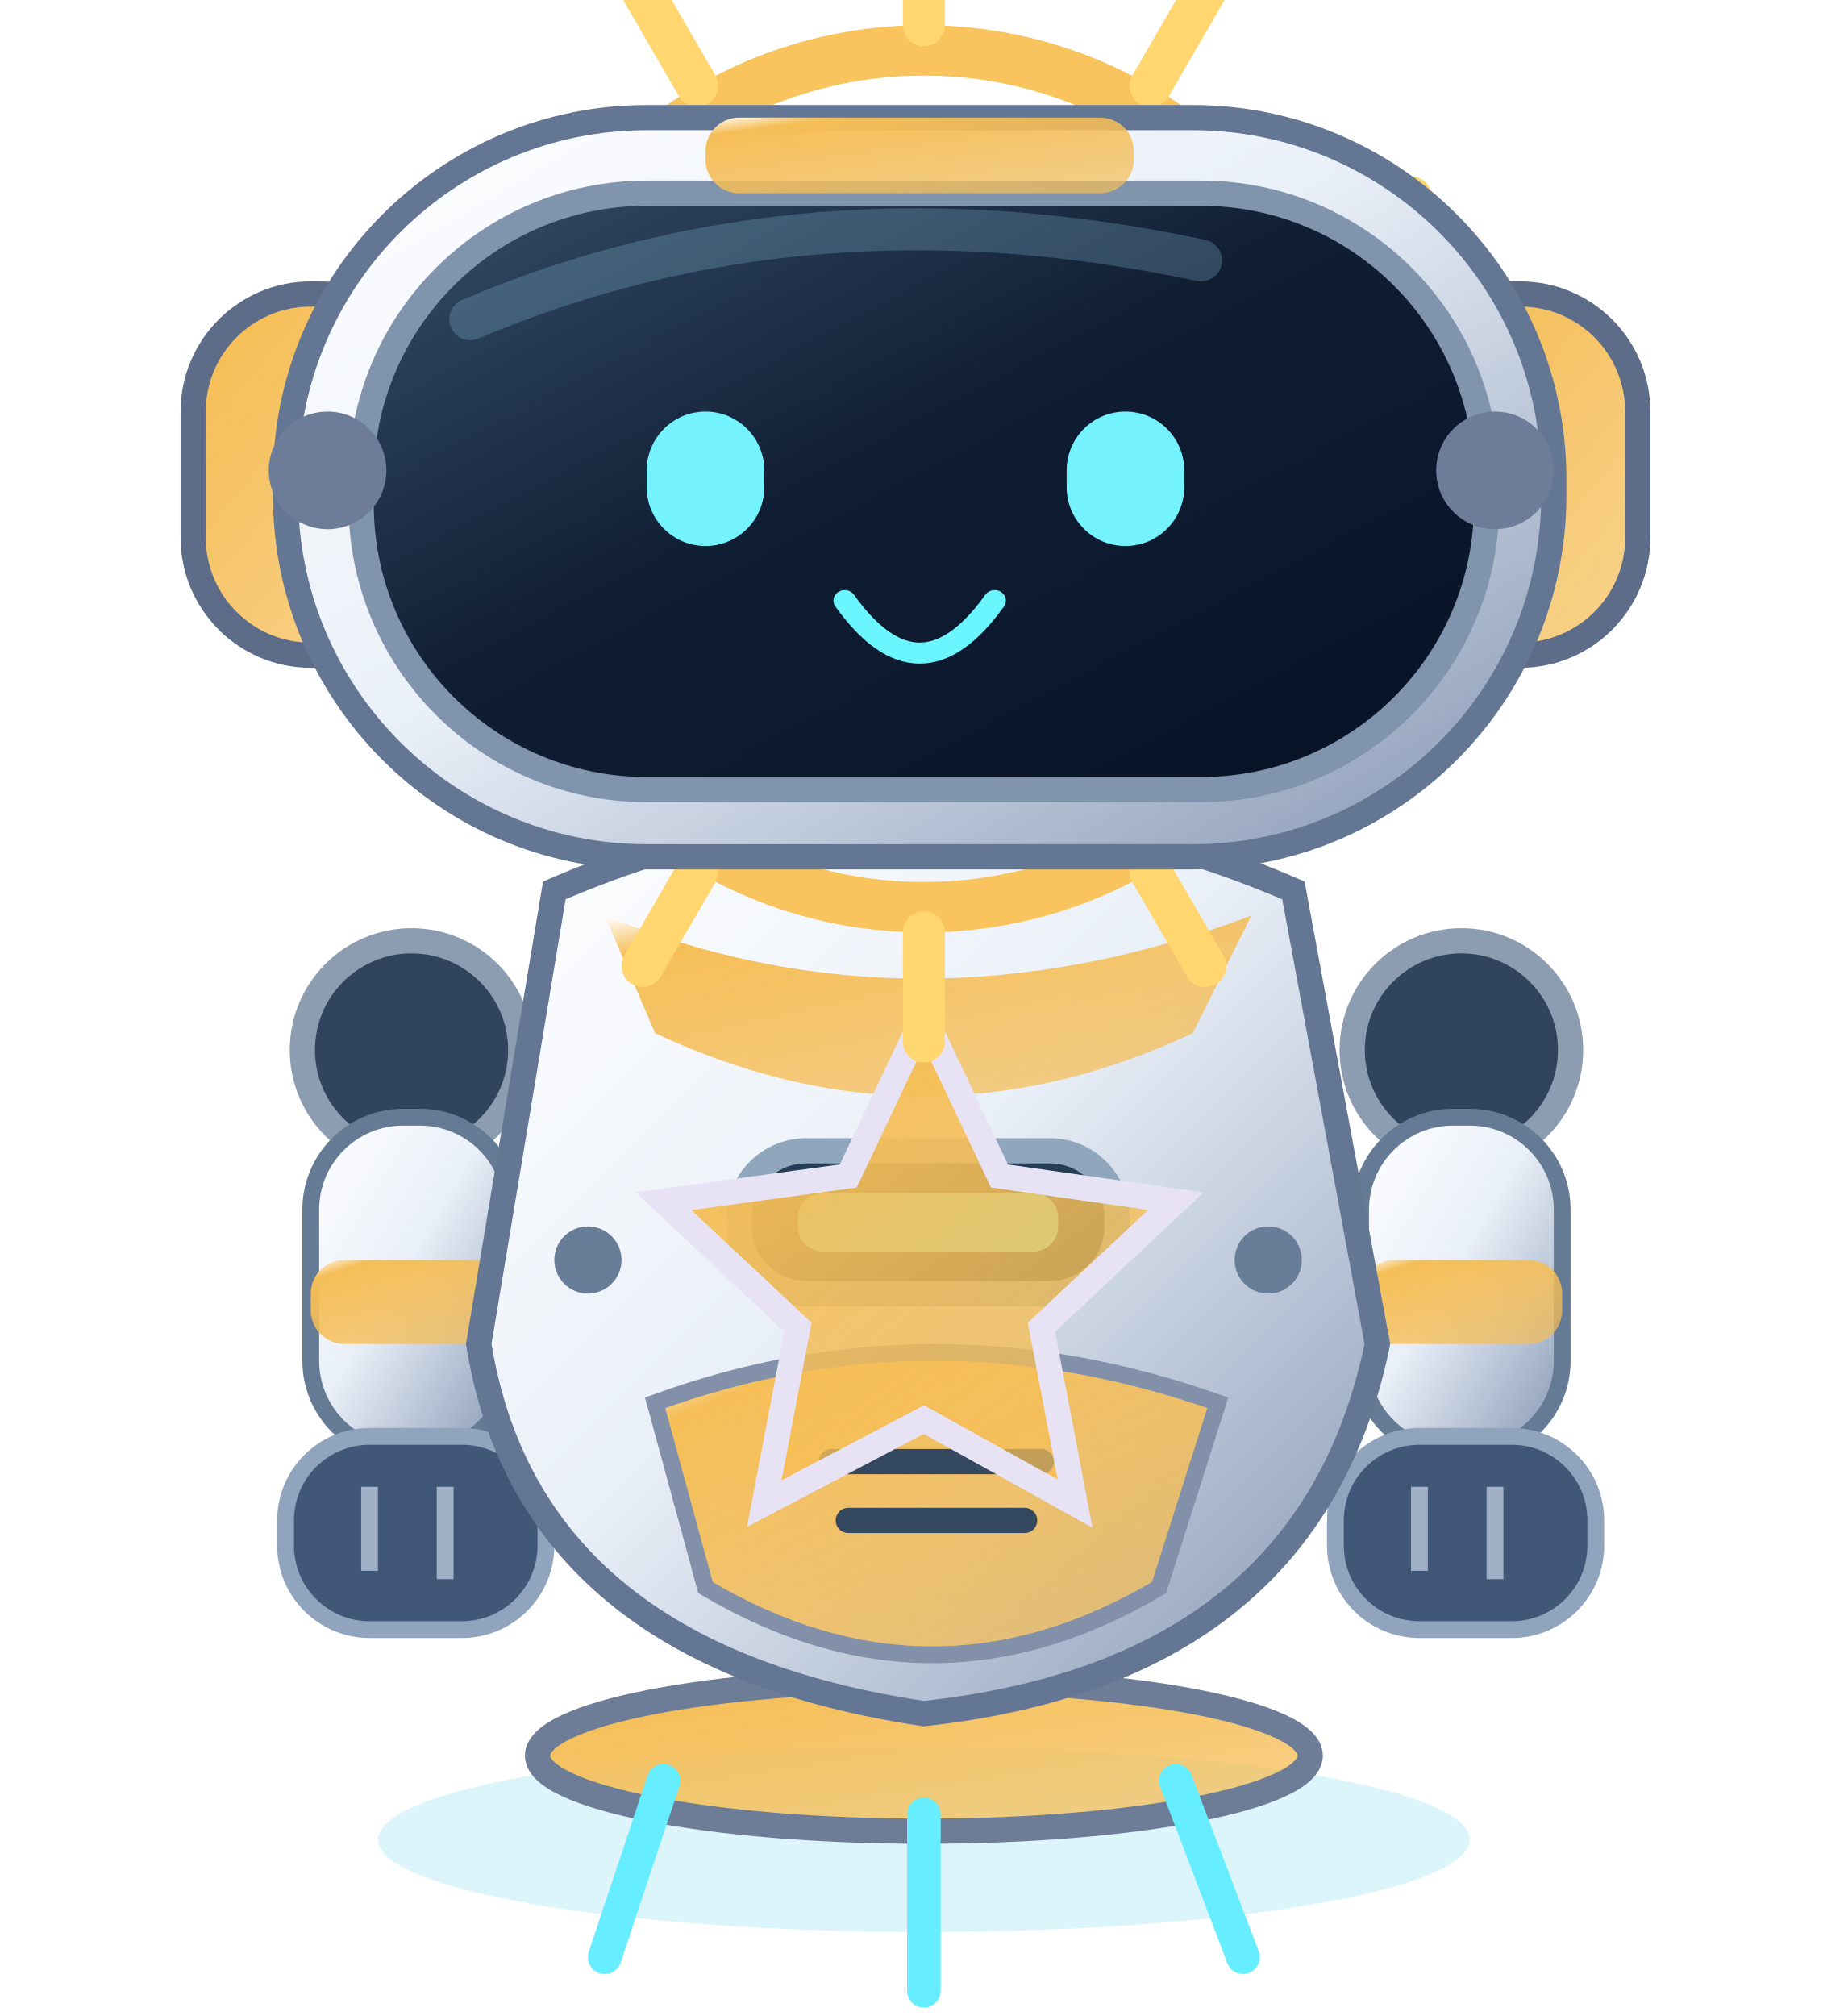
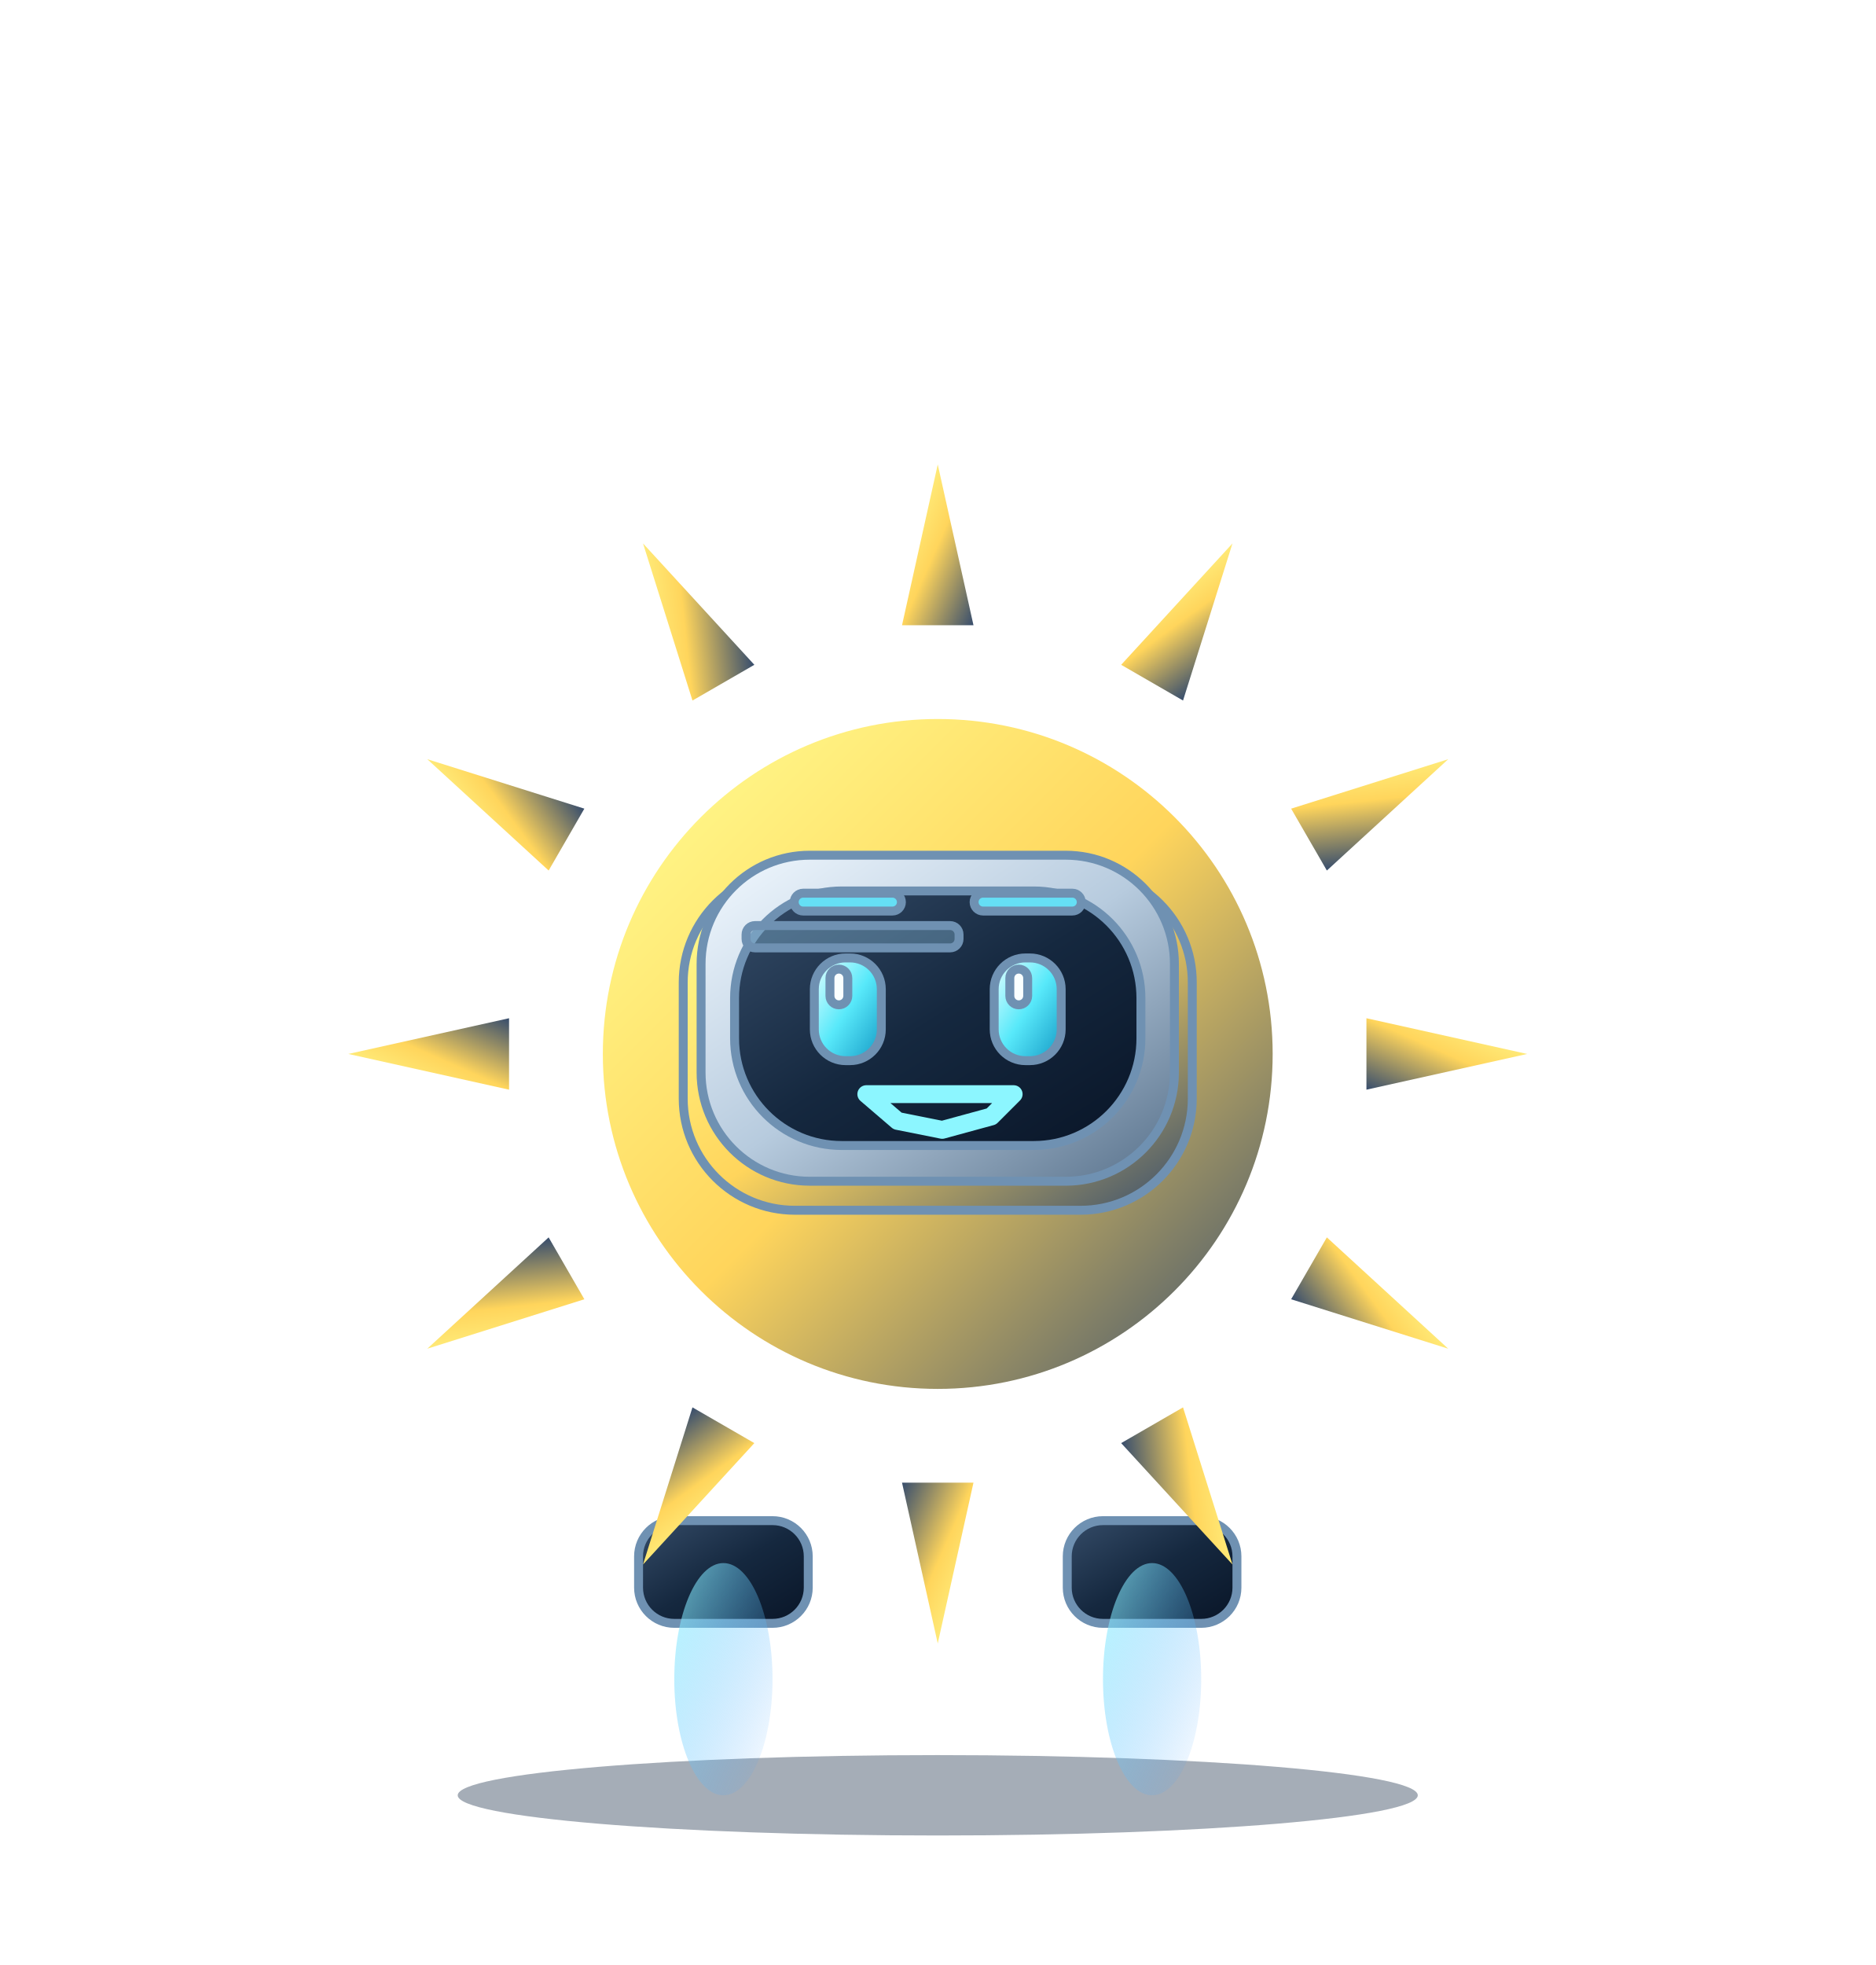
- <svg xmlns="http://www.w3.org/2000/svg" width="220" height="240" viewBox="0 0 220 240">
+ <svg xmlns="http://www.w3.org/2000/svg" width="420" height="440" viewBox="0 0 420 440">
  <defs>
-     <linearGradient id="portraits_solar_svg_metal" x1="0" y1="0" x2="1" y2="1">
-       <stop stop-color="#FFFFFF" />
-       <stop offset=".45" stop-color="#EAF0F8" />
-       <stop offset="1" stop-color="#8496B3" />
-     </linearGradient>
-     <linearGradient id="portraits_solar_svg_paint" x1="0" y1="0" x2=".8" y2="1">
-       <stop stop-color="#FFFFFF" />
-       <stop offset=".15" stop-color="#F3AC49" />
-       <stop offset="1" stop-color="#F3AC49" stop-opacity=".7" />
-     </linearGradient>
-     <linearGradient id="portraits_solar_svg_glass" x1="0" y1="0" x2="1" y2="1">
-       <stop stop-color="#354F6A" />
-       <stop offset=".45" stop-color="#101E34" />
-       <stop offset="1" stop-color="#071125" />
-     </linearGradient>
-     <radialGradient id="portraits_solar_svg_glow">
-       <stop stop-color="#B1F6FF" />
-       <stop offset="1" stop-color="#27B9E0" stop-opacity="0" />
-     </radialGradient>
+     <linearGradient id="g1" x1="0" y1="0" x2="1" y2="1">
+       <stop offset="0.0" stop-color="#354C68" stop-opacity="1.0" />
+       <stop offset="0.5" stop-color="#15283F" stop-opacity="1.0" />
+       <stop offset="1.0" stop-color="#091527" stop-opacity="1.0" />
+     </linearGradient>
+     <linearGradient id="g2" x1="0" y1="0" x2="1" y2="1">
+       <stop offset="0.0" stop-color="#90F7FF" stop-opacity="0.667" />
+       <stop offset="1.0" stop-color="#3694FD" stop-opacity="0.0" />
+     </linearGradient>
+     <linearGradient id="g3" x1="0" y1="0" x2="1" y2="1">
+       <stop offset="0.0" stop-color="#354C68" stop-opacity="1.0" />
+       <stop offset="0.5" stop-color="#15283F" stop-opacity="1.0" />
+       <stop offset="1.0" stop-color="#091527" stop-opacity="1.0" />
+     </linearGradient>
+     <linearGradient id="g4" x1="0" y1="0" x2="1" y2="1">
+       <stop offset="0.0" stop-color="#90F7FF" stop-opacity="0.667" />
+       <stop offset="1.0" stop-color="#3694FD" stop-opacity="0.0" />
+     </linearGradient>
+     <linearGradient id="g5" x1="0" y1="0" x2="1" y2="1">
+       <stop offset="0.0" stop-color="#FFFF93" stop-opacity="1.0" />
+       <stop offset="0.5" stop-color="#FFD55C" stop-opacity="1.0" />
+       <stop offset="1.0" stop-color="#374D6D" stop-opacity="1.0" />
+     </linearGradient>
+     <linearGradient id="g6" x1="0" y1="0" x2="1" y2="1">
+       <stop offset="0.0" stop-color="#FFFF93" stop-opacity="1.0" />
+       <stop offset="0.5" stop-color="#FFD55C" stop-opacity="1.0" />
+       <stop offset="1.0" stop-color="#374D6D" stop-opacity="1.0" />
+     </linearGradient>
+     <linearGradient id="g7" x1="0" y1="0" x2="1" y2="1">
+       <stop offset="0.0" stop-color="#FFFF93" stop-opacity="1.0" />
+       <stop offset="0.5" stop-color="#FFD55C" stop-opacity="1.0" />
+       <stop offset="1.0" stop-color="#374D6D" stop-opacity="1.0" />
+     </linearGradient>
+     <linearGradient id="g8" x1="0" y1="0" x2="1" y2="1">
+       <stop offset="0.0" stop-color="#FFFF93" stop-opacity="1.0" />
+       <stop offset="0.5" stop-color="#FFD55C" stop-opacity="1.0" />
+       <stop offset="1.0" stop-color="#374D6D" stop-opacity="1.0" />
+     </linearGradient>
+     <linearGradient id="g9" x1="0" y1="0" x2="1" y2="1">
+       <stop offset="0.0" stop-color="#FFFF93" stop-opacity="1.0" />
+       <stop offset="0.5" stop-color="#FFD55C" stop-opacity="1.0" />
+       <stop offset="1.0" stop-color="#374D6D" stop-opacity="1.0" />
+     </linearGradient>
+     <linearGradient id="g10" x1="0" y1="0" x2="1" y2="1">
+       <stop offset="0.0" stop-color="#FFFF93" stop-opacity="1.0" />
+       <stop offset="0.5" stop-color="#FFD55C" stop-opacity="1.0" />
+       <stop offset="1.0" stop-color="#374D6D" stop-opacity="1.0" />
+     </linearGradient>
+     <linearGradient id="g11" x1="0" y1="0" x2="1" y2="1">
+       <stop offset="0.0" stop-color="#FFFF93" stop-opacity="1.0" />
+       <stop offset="0.5" stop-color="#FFD55C" stop-opacity="1.0" />
+       <stop offset="1.0" stop-color="#374D6D" stop-opacity="1.0" />
+     </linearGradient>
+     <linearGradient id="g12" x1="0" y1="0" x2="1" y2="1">
+       <stop offset="0.0" stop-color="#FFFF93" stop-opacity="1.0" />
+       <stop offset="0.5" stop-color="#FFD55C" stop-opacity="1.0" />
+       <stop offset="1.0" stop-color="#374D6D" stop-opacity="1.0" />
+     </linearGradient>
+     <linearGradient id="g13" x1="0" y1="0" x2="1" y2="1">
+       <stop offset="0.0" stop-color="#FFFF93" stop-opacity="1.0" />
+       <stop offset="0.5" stop-color="#FFD55C" stop-opacity="1.0" />
+       <stop offset="1.0" stop-color="#374D6D" stop-opacity="1.0" />
+     </linearGradient>
+     <linearGradient id="g14" x1="0" y1="0" x2="1" y2="1">
+       <stop offset="0.0" stop-color="#FFFF93" stop-opacity="1.0" />
+       <stop offset="0.5" stop-color="#FFD55C" stop-opacity="1.0" />
+       <stop offset="1.0" stop-color="#374D6D" stop-opacity="1.0" />
+     </linearGradient>
+     <linearGradient id="g15" x1="0" y1="0" x2="1" y2="1">
+       <stop offset="0.0" stop-color="#FFFF93" stop-opacity="1.0" />
+       <stop offset="0.5" stop-color="#FFD55C" stop-opacity="1.0" />
+       <stop offset="1.0" stop-color="#374D6D" stop-opacity="1.0" />
+     </linearGradient>
+     <linearGradient id="g16" x1="0" y1="0" x2="1" y2="1">
+       <stop offset="0.0" stop-color="#FFFF93" stop-opacity="1.0" />
+       <stop offset="0.5" stop-color="#FFD55C" stop-opacity="1.0" />
+       <stop offset="1.0" stop-color="#374D6D" stop-opacity="1.0" />
+     </linearGradient>
+     <linearGradient id="g17" x1="0" y1="0" x2="1" y2="1">
+       <stop offset="0.0" stop-color="#FFFF93" stop-opacity="1.0" />
+       <stop offset="0.5" stop-color="#FFD55C" stop-opacity="1.0" />
+       <stop offset="1.0" stop-color="#374D6D" stop-opacity="1.0" />
+     </linearGradient>
+     <linearGradient id="g18" x1="0" y1="0" x2="1" y2="1">
+       <stop offset="0.0" stop-color="#FFFF93" stop-opacity="1.0" />
+       <stop offset="0.5" stop-color="#FFD55C" stop-opacity="1.0" />
+       <stop offset="1.0" stop-color="#374D6D" stop-opacity="1.0" />
+     </linearGradient>
+     <linearGradient id="g19" x1="0" y1="0" x2="1" y2="1">
+       <stop offset="0.0" stop-color="#F2F9FF" stop-opacity="1.0" />
+       <stop offset="0.5" stop-color="#B7CBDE" stop-opacity="1.0" />
+       <stop offset="1.0" stop-color="#58718B" stop-opacity="1.0" />
+     </linearGradient>
+     <linearGradient id="g20" x1="0" y1="0" x2="1" y2="1">
+       <stop offset="0.0" stop-color="#354C68" stop-opacity="1.0" />
+       <stop offset="0.5" stop-color="#15283F" stop-opacity="1.0" />
+       <stop offset="1.0" stop-color="#091527" stop-opacity="1.0" />
+     </linearGradient>
+     <linearGradient id="g21" x1="0" y1="0" x2="1" y2="1">
+       <stop offset="0.0" stop-color="#E8FFFF" stop-opacity="1.0" />
+       <stop offset="0.5" stop-color="#58E9FA" stop-opacity="1.0" />
+       <stop offset="1.0" stop-color="#1499C5" stop-opacity="1.0" />
+     </linearGradient>
+     <linearGradient id="g22" x1="0" y1="0" x2="1" y2="1">
+       <stop offset="0.0" stop-color="#E8FFFF" stop-opacity="1.0" />
+       <stop offset="0.5" stop-color="#58E9FA" stop-opacity="1.0" />
+       <stop offset="1.0" stop-color="#1499C5" stop-opacity="1.0" />
+     </linearGradient>
  </defs>
-   <g transform="translate(24 110) scale(1 1)">
-     <defs>
-       <linearGradient id="a_rig_solar_arm_svg_metal" x1="0" y1="0" x2="1" y2="1">
-         <stop stop-color="#FFFFFF" />
-         <stop offset=".45" stop-color="#EAF0F8" />
-         <stop offset="1" stop-color="#8496B3" />
-       </linearGradient>
-       <linearGradient id="a_rig_solar_arm_svg_paint" x1="0" y1="0" x2=".8" y2="1">
-         <stop stop-color="#FFFFFF" />
-         <stop offset=".15" stop-color="#F5BE57" />
-         <stop offset="1" stop-color="#F5BE57" stop-opacity=".7" />
-       </linearGradient>
-       <linearGradient id="a_rig_solar_arm_svg_glass" x1="0" y1="0" x2="1" y2="1">
-         <stop stop-color="#354F6A" />
-         <stop offset=".45" stop-color="#101E34" />
-         <stop offset="1" stop-color="#071125" />
-       </linearGradient>
-       <radialGradient id="a_rig_solar_arm_svg_glow">
-         <stop stop-color="#B1F6FF" />
-         <stop offset="1" stop-color="#27B9E0" stop-opacity="0" />
-       </radialGradient>
-     </defs>
-     <circle cx="25" cy="15" r="13" fill="#30445E" stroke="#8D9DB1" stroke-width="3" />
-     <rect x="13" y="23" width="24" height="40" rx="11" fill="url(#a_rig_solar_arm_svg_metal)" stroke="#657A95" stroke-width="2" />
-     <rect x="13" y="40" width="24" height="10" rx="4" fill="url(#a_rig_solar_arm_svg_paint)" />
-     <rect x="10" y="61" width="31" height="23" rx="10" fill="#405777" stroke="#91A4BE" stroke-width="2" />
-     <path d="M20 67 V77 M29 67 V78" stroke="#A0B1C7" stroke-width="2" />
-   </g>
-   <g transform="translate(149 110) scale(1 1)">
-     <defs>
-       <linearGradient id="b_rig_solar_arm_svg_metal" x1="0" y1="0" x2="1" y2="1">
-         <stop stop-color="#FFFFFF" />
-         <stop offset=".45" stop-color="#EAF0F8" />
-         <stop offset="1" stop-color="#8496B3" />
-       </linearGradient>
-       <linearGradient id="b_rig_solar_arm_svg_paint" x1="0" y1="0" x2=".8" y2="1">
-         <stop stop-color="#FFFFFF" />
-         <stop offset=".15" stop-color="#F5BE57" />
-         <stop offset="1" stop-color="#F5BE57" stop-opacity=".7" />
-       </linearGradient>
-       <linearGradient id="b_rig_solar_arm_svg_glass" x1="0" y1="0" x2="1" y2="1">
-         <stop stop-color="#354F6A" />
-         <stop offset=".45" stop-color="#101E34" />
-         <stop offset="1" stop-color="#071125" />
-       </linearGradient>
-       <radialGradient id="b_rig_solar_arm_svg_glow">
-         <stop stop-color="#B1F6FF" />
-         <stop offset="1" stop-color="#27B9E0" stop-opacity="0" />
-       </radialGradient>
-     </defs>
-     <circle cx="25" cy="15" r="13" fill="#30445E" stroke="#8D9DB1" stroke-width="3" />
-     <rect x="13" y="23" width="24" height="40" rx="11" fill="url(#b_rig_solar_arm_svg_metal)" stroke="#657A95" stroke-width="2" />
-     <rect x="13" y="40" width="24" height="10" rx="4" fill="url(#b_rig_solar_arm_svg_paint)" />
-     <rect x="10" y="61" width="31" height="23" rx="10" fill="#405777" stroke="#91A4BE" stroke-width="2" />
-     <path d="M20 67 V77 M29 67 V78" stroke="#A0B1C7" stroke-width="2" />
-   </g>
-   <g transform="translate(0 90) scale(1 1)">
-     <defs>
-       <linearGradient id="c_rig_solar_body_svg_metal" x1="0" y1="0" x2="1" y2="1">
-         <stop stop-color="#FFFFFF" />
-         <stop offset=".45" stop-color="#EAF0F8" />
-         <stop offset="1" stop-color="#8496B3" />
-       </linearGradient>
-       <linearGradient id="c_rig_solar_body_svg_paint" x1="0" y1="0" x2=".8" y2="1">
-         <stop stop-color="#FFFFFF" />
-         <stop offset=".15" stop-color="#F5BE57" />
-         <stop offset="1" stop-color="#F5BE57" stop-opacity=".7" />
-       </linearGradient>
-       <linearGradient id="c_rig_solar_body_svg_glass" x1="0" y1="0" x2="1" y2="1">
-         <stop stop-color="#354F6A" />
-         <stop offset=".45" stop-color="#101E34" />
-         <stop offset="1" stop-color="#071125" />
-       </linearGradient>
-       <radialGradient id="c_rig_solar_body_svg_glow">
-         <stop stop-color="#B1F6FF" />
-         <stop offset="1" stop-color="#27B9E0" stop-opacity="0" />
-       </radialGradient>
-     </defs>
-     <ellipse cx="110" cy="129" rx="65" ry="11" fill="#4ACFEA" opacity=".2" />
-     <ellipse cx="110" cy="119" rx="46" ry="9" fill="url(#c_rig_solar_body_svg_paint)" stroke="#6D7C97" stroke-width="3" />
-     <path d="M79 122 L72 143 M110 126 V147 M140 122 L148 143" stroke="#66EDFF" stroke-width="4" stroke-linecap="round" />
-     <rect x="96" y="0" width="28" height="24" rx="9" fill="#3E526F" />
-     <path d="M66 16 Q110 -3 154 16 L164 70 Q156 109 110 114 Q63 107 57 70 Z" fill="url(#c_rig_solar_body_svg_metal)" stroke="#637693" stroke-width="3" />
-     <path d="M72 19 Q109 34 149 19 L142 33 Q110 48 78 33 Z" fill="url(#c_rig_solar_body_svg_paint)" />
-     <rect x="88" y="47" width="45" height="17" rx="8" fill="#243E56" stroke="#8FA6BD" stroke-width="3" />
-     <rect x="95" y="52" width="31" height="7" rx="3" fill="#73F6FF" />
-     <path d="M78 77 Q111 65 145 77 L138 99 Q111 115 84 99 Z" fill="url(#c_rig_solar_body_svg_paint)" stroke="#8291A9" stroke-width="2" />
-     <path d="M99 84 H124 M101 91 H122" stroke="#34485F" stroke-width="3" stroke-linecap="round" />
-     <circle cx="70" cy="60" r="4" fill="#677D98" />
-     <circle cx="151" cy="60" r="4" fill="#677D98" />
-     <path d="M110 31 L119 50 L140 53 L124 68 L128 89 L110 79 L91 89 L95 68 L79 53 L101 50 Z" fill="url(#c_rig_solar_body_svg_paint)" stroke="#E8E3F4" stroke-width="3" />
-   </g>
-   <g transform="translate(0 0) scale(1 1)">
-     <defs>
-       <linearGradient id="f_rig_solar_head_svg_metal" x1="0" y1="0" x2="1" y2="1">
-         <stop stop-color="#FFFFFF" />
-         <stop offset=".45" stop-color="#EAF0F8" />
-         <stop offset="1" stop-color="#8496B3" />
-       </linearGradient>
-       <linearGradient id="f_rig_solar_head_svg_paint" x1="0" y1="0" x2=".8" y2="1">
-         <stop stop-color="#FFFFFF" />
-         <stop offset=".15" stop-color="#F5BE57" />
-         <stop offset="1" stop-color="#F5BE57" stop-opacity=".7" />
-       </linearGradient>
-       <linearGradient id="f_rig_solar_head_svg_glass" x1="0" y1="0" x2="1" y2="1">
-         <stop stop-color="#354F6A" />
-         <stop offset=".45" stop-color="#101E34" />
-         <stop offset="1" stop-color="#071125" />
-       </linearGradient>
-       <radialGradient id="f_rig_solar_head_svg_glow">
-         <stop stop-color="#B1F6FF" />
-         <stop offset="1" stop-color="#27B9E0" stop-opacity="0" />
-       </radialGradient>
-     </defs>
-     <circle cx="110" cy="57" r="51" fill="none" stroke="#F9C35D" stroke-width="6" />
-     <path d="M164.0 57.0 L177.0 57.0" stroke="#FFD66F" stroke-width="5" stroke-linecap="round" />
-     <path d="M156.8 84.0 L168.0 90.5" stroke="#FFD66F" stroke-width="5" stroke-linecap="round" />
-     <path d="M137.0 103.8 L143.5 115.0" stroke="#FFD66F" stroke-width="5" stroke-linecap="round" />
-     <path d="M110.0 111.0 L110.0 124.0" stroke="#FFD66F" stroke-width="5" stroke-linecap="round" />
-     <path d="M83.0 103.8 L76.5 115.0" stroke="#FFD66F" stroke-width="5" stroke-linecap="round" />
-     <path d="M63.2 84.0 L52.0 90.5" stroke="#FFD66F" stroke-width="5" stroke-linecap="round" />
-     <path d="M56.0 57.0 L43.0 57.0" stroke="#FFD66F" stroke-width="5" stroke-linecap="round" />
-     <path d="M63.2 30.0 L52.0 23.5" stroke="#FFD66F" stroke-width="5" stroke-linecap="round" />
-     <path d="M83.0 10.2 L76.5 -1.0" stroke="#FFD66F" stroke-width="5" stroke-linecap="round" />
-     <path d="M110.0 3.0 L110.0 -10.0" stroke="#FFD66F" stroke-width="5" stroke-linecap="round" />
-     <path d="M137.0 10.2 L143.5 -1.0" stroke="#FFD66F" stroke-width="5" stroke-linecap="round" />
-     <path d="M156.8 30.0 L168.0 23.5" stroke="#FFD66F" stroke-width="5" stroke-linecap="round" />
-     <rect x="23" y="35" width="29" height="43" rx="14" fill="url(#f_rig_solar_head_svg_paint)" stroke="#5D6C88" stroke-width="3" />
-     <rect x="166" y="35" width="29" height="43" rx="14" fill="url(#f_rig_solar_head_svg_paint)" stroke="#5D6C88" stroke-width="3" />
-     <rect x="34" y="14" width="151" height="88" rx="43" fill="url(#f_rig_solar_head_svg_metal)" stroke="#637693" stroke-width="3" />
-     <rect x="43" y="23" width="134" height="71" rx="34" fill="url(#f_rig_solar_head_svg_glass)" stroke="#8095AD" stroke-width="3" />
-     <path d="M56 38 Q96 21 143 31" fill="none" stroke="#94C8E5" stroke-opacity=".25" stroke-width="5" stroke-linecap="round" />
-     <rect x="84" y="14" width="51" height="9" rx="4" fill="url(#f_rig_solar_head_svg_paint)" />
-     <circle cx="39" cy="56" r="7" fill="#6D7D99" />
-     <circle cx="178" cy="56" r="7" fill="#6D7D99" />
-   </g>
-   <rect x="77" y="49" width="14" height="16" rx="7" fill="#74F3FF" />
-   <rect x="127" y="49" width="14" height="16" rx="7" fill="#74F3FF" />
-   <g transform="translate(97 69) scale(0.892857 0.833333)">
-     <defs>
-       <linearGradient id="g_rig_mouth_smile_svg_metal" x1="0" y1="0" x2="1" y2="1">
-         <stop stop-color="#FFFFFF" />
-         <stop offset=".45" stop-color="#EAF0F8" />
-         <stop offset="1" stop-color="#8496B3" />
-       </linearGradient>
-       <linearGradient id="g_rig_mouth_smile_svg_paint" x1="0" y1="0" x2=".8" y2="1">
-         <stop stop-color="#FFFFFF" />
-         <stop offset=".15" stop-color="#F3AC49" />
-         <stop offset="1" stop-color="#F3AC49" stop-opacity=".7" />
-       </linearGradient>
-       <linearGradient id="g_rig_mouth_smile_svg_glass" x1="0" y1="0" x2="1" y2="1">
-         <stop stop-color="#354F6A" />
-         <stop offset=".45" stop-color="#101E34" />
-         <stop offset="1" stop-color="#071125" />
-       </linearGradient>
-       <radialGradient id="g_rig_mouth_smile_svg_glow">
-         <stop stop-color="#B1F6FF" />
-         <stop offset="1" stop-color="#27B9E0" stop-opacity="0" />
-       </radialGradient>
-     </defs>
-     <path d="M4 3 Q14 18 24 3" fill="none" stroke="#6AF5FF" stroke-width="3" stroke-linecap="round" />
+   <g transform="translate(0 0) rotate(0.0) scale(1 1)" opacity="1">
+     <g transform="translate(210 276) rotate(0.0) scale(1 1)" opacity="1">
+       <g transform="translate(0 126) rotate(0.0) scale(1 1)" opacity="1">
+         <ellipse cx="0" cy="0" rx="107.5" ry="9.0" fill="#20344B" fill-opacity="0.4" />
+       </g>
+       <g transform="translate(83 -36) rotate(-2.864789) scale(1 1)" opacity="1">
+         <g transform="translate(0 40) rotate(0.0) scale(1 1)" opacity="1" />
+       </g>
+       <g transform="translate(48 76) rotate(0.0) scale(1 1)" opacity="1">
+         <rect x="-19.0" y="-11.5" width="38.0" height="23.0" rx="8" fill="url(#g1)" fill-opacity="1" />
+         <rect x="-19.0" y="-11.5" width="38.0" height="23.0" rx="8" fill="none" stroke="#6F91B2" stroke-opacity="1.0" stroke-width="2" stroke-linecap="round" stroke-linejoin="round" />
+       </g>
+       <g transform="translate(48 85) rotate(0.0) scale(1 1)" opacity="1">
+         <g transform="translate(0 15) rotate(0.0) scale(1 1)" opacity="1">
+           <ellipse cx="0" cy="0" rx="11.0" ry="26.0" fill="url(#g2)" fill-opacity="1" />
+         </g>
+       </g>
+       <g transform="translate(-48 76) rotate(0.0) scale(1 1)" opacity="1">
+         <rect x="-19.0" y="-11.5" width="38.0" height="23.0" rx="8" fill="url(#g3)" fill-opacity="1" />
+         <rect x="-19.0" y="-11.5" width="38.0" height="23.0" rx="8" fill="none" stroke="#6F91B2" stroke-opacity="1.0" stroke-width="2" stroke-linecap="round" stroke-linejoin="round" />
+       </g>
+       <g transform="translate(-48 85) rotate(0.0) scale(1 1)" opacity="1">
+         <g transform="translate(0 15) rotate(0.0) scale(1 1)" opacity="1">
+           <ellipse cx="0" cy="0" rx="11.0" ry="26.0" fill="url(#g4)" fill-opacity="1" />
+         </g>
+       </g>
+       <g transform="translate(0 -40) rotate(330) scale(1 1)" opacity="1">
+         <g transform="translate(0 0) rotate(0.0) scale(1 1)" opacity="1">
+           <path d="M -8 -96 L 0 -132 L 8 -96 Z" fill="url(#g5)" fill-opacity="1" />
+         </g>
+       </g>
+       <g transform="translate(0 -40) rotate(300) scale(1 1)" opacity="1">
+         <g transform="translate(0 0) rotate(0.0) scale(1 1)" opacity="1">
+           <path d="M -8 -96 L 0 -132 L 8 -96 Z" fill="url(#g6)" fill-opacity="1" />
+         </g>
+       </g>
+       <g transform="translate(0 -40) rotate(270.0) scale(1 1)" opacity="1">
+         <g transform="translate(0 0) rotate(0.0) scale(1 1)" opacity="1">
+           <path d="M -8 -96 L 0 -132 L 8 -96 Z" fill="url(#g7)" fill-opacity="1" />
+         </g>
+       </g>
+       <g transform="translate(0 -40) rotate(240) scale(1 1)" opacity="1">
+         <g transform="translate(0 0) rotate(0.0) scale(1 1)" opacity="1">
+           <path d="M -8 -96 L 0 -132 L 8 -96 Z" fill="url(#g8)" fill-opacity="1" />
+         </g>
+       </g>
+       <g transform="translate(0 -40) rotate(210) scale(1 1)" opacity="1">
+         <g transform="translate(0 0) rotate(0.0) scale(1 1)" opacity="1">
+           <path d="M -8 -96 L 0 -132 L 8 -96 Z" fill="url(#g9)" fill-opacity="1" />
+         </g>
+       </g>
+       <g transform="translate(0 -40) rotate(180.0) scale(1 1)" opacity="1">
+         <g transform="translate(0 0) rotate(0.0) scale(1 1)" opacity="1">
+           <path d="M -8 -96 L 0 -132 L 8 -96 Z" fill="url(#g10)" fill-opacity="1" />
+         </g>
+       </g>
+       <g transform="translate(0 -40) rotate(150) scale(1 1)" opacity="1">
+         <g transform="translate(0 0) rotate(0.0) scale(1 1)" opacity="1">
+           <path d="M -8 -96 L 0 -132 L 8 -96 Z" fill="url(#g11)" fill-opacity="1" />
+         </g>
+       </g>
+       <g transform="translate(0 -40) rotate(120) scale(1 1)" opacity="1">
+         <g transform="translate(0 0) rotate(0.0) scale(1 1)" opacity="1">
+           <path d="M -8 -96 L 0 -132 L 8 -96 Z" fill="url(#g12)" fill-opacity="1" />
+         </g>
+       </g>
+       <g transform="translate(0 -40) rotate(90.0) scale(1 1)" opacity="1">
+         <g transform="translate(0 0) rotate(0.0) scale(1 1)" opacity="1">
+           <path d="M -8 -96 L 0 -132 L 8 -96 Z" fill="url(#g13)" fill-opacity="1" />
+         </g>
+       </g>
+       <g transform="translate(0 -40) rotate(60) scale(1 1)" opacity="1">
+         <g transform="translate(0 0) rotate(0.0) scale(1 1)" opacity="1">
+           <path d="M -8 -96 L 0 -132 L 8 -96 Z" fill="url(#g14)" fill-opacity="1" />
+         </g>
+       </g>
+       <g transform="translate(0 -40) rotate(30) scale(1 1)" opacity="1">
+         <g transform="translate(0 0) rotate(0.0) scale(1 1)" opacity="1">
+           <path d="M -8 -96 L 0 -132 L 8 -96 Z" fill="url(#g15)" fill-opacity="1" />
+         </g>
+       </g>
+       <g transform="translate(0 -40) rotate(0.0) scale(1 1)" opacity="1">
+         <g transform="translate(0 0) rotate(0.0) scale(1 1)" opacity="1">
+           <path d="M -8 -96 L 0 -132 L 8 -96 Z" fill="url(#g16)" fill-opacity="1" />
+         </g>
+       </g>
+       <g transform="translate(0 0) rotate(0.0) scale(1 1)" opacity="1">
+         <g transform="translate(0 -40) rotate(0.0) scale(1 1)" opacity="1">
+           <ellipse cx="0" cy="0" rx="75.0" ry="75.0" fill="url(#g17)" fill-opacity="1" />
+         </g>
+       </g>
+       <g transform="translate(0 -48) rotate(0.0) scale(1 1)" opacity="1">
+         <g transform="translate(0 5) rotate(0.0) scale(1 1)" opacity="1">
+           <rect x="-57.0" y="-38.0" width="114.0" height="76.0" rx="25" fill="url(#g18)" fill-opacity="1" />
+           <rect x="-57.0" y="-38.0" width="114.0" height="76.0" rx="25" fill="none" stroke="#6F91B2" stroke-opacity="1.0" stroke-width="2" stroke-linecap="round" stroke-linejoin="round" />
+         </g>
+         <g transform="translate(0 0) rotate(0.0) scale(1 1)" opacity="1">
+           <rect x="-53.0" y="-36.5" width="106.0" height="73.0" rx="24.333" fill="url(#g19)" fill-opacity="1" />
+           <rect x="-53.0" y="-36.5" width="106.0" height="73.0" rx="24.333" fill="none" stroke="#6F91B2" stroke-opacity="1.0" stroke-width="2" stroke-linecap="round" stroke-linejoin="round" />
+         </g>
+         <g transform="translate(0 0) rotate(0.0) scale(1 1)" opacity="1">
+           <rect x="-45.5" y="-28.5" width="91.0" height="57.0" rx="24" fill="url(#g20)" fill-opacity="1" />
+           <rect x="-45.5" y="-28.5" width="91.0" height="57.0" rx="24" fill="none" stroke="#6F91B2" stroke-opacity="1.0" stroke-width="2" stroke-linecap="round" stroke-linejoin="round" />
+         </g>
+         <g transform="translate(-19.08 -18.25) rotate(0.0) scale(1 1)" opacity="1">
+           <rect x="-23.85" y="-2.5" width="47.7" height="5.0" rx="2" fill="#86B6D4" fill-opacity="0.4" />
+           <rect x="-23.85" y="-2.5" width="47.7" height="5.0" rx="2" fill="none" stroke="#6F91B2" stroke-opacity="1.0" stroke-width="2" stroke-linecap="round" stroke-linejoin="round" />
+         </g>
+         <g transform="translate(20.14 -26) rotate(0.0) scale(1 1)" opacity="1">
+           <g transform="translate(0 0) rotate(0.0) scale(1 1)" opacity="1">
+             <rect x="-12.0" y="-2.0" width="24.0" height="4.0" rx="2" fill="#65DFF5" fill-opacity="1.0" />
+             <rect x="-12.0" y="-2.0" width="24.0" height="4.0" rx="2" fill="none" stroke="#6F91B2" stroke-opacity="1.0" stroke-width="2" stroke-linecap="round" stroke-linejoin="round" />
+           </g>
+         </g>
+         <g transform="translate(-20.14 -26) rotate(0.0) scale(1 1)" opacity="1">
+           <g transform="translate(0 0) rotate(0.0) scale(1 1)" opacity="1">
+             <rect x="-12.0" y="-2.0" width="24.0" height="4.0" rx="2" fill="#65DFF5" fill-opacity="1.0" />
+             <rect x="-12.0" y="-2.0" width="24.0" height="4.0" rx="2" fill="none" stroke="#6F91B2" stroke-opacity="1.0" stroke-width="2" stroke-linecap="round" stroke-linejoin="round" />
+           </g>
+         </g>
+         <g transform="translate(0 0) rotate(0.0) scale(1 1)" opacity="1">
+           <g transform="translate(0 0) rotate(0.0) scale(1 1)" opacity="1">
+             <g transform="translate(0 0) rotate(0.0) scale(1 1)" opacity="1">
+               <path d="M -16 17 L -9 23 L 1 25 L 12 22 L 17 17 Z" fill="none" stroke="#8CF6FF" stroke-opacity="1.0" stroke-width="4" stroke-linecap="round" stroke-linejoin="round" />
+             </g>
+           </g>
+           <g transform="translate(0 0) rotate(0.0) scale(1 1)" opacity="1">
+             <g transform="translate(20.14 -2) rotate(0.0) scale(1 1)" opacity="1">
+               <rect x="-7.5" y="-11.5" width="15.0" height="23.0" rx="7" fill="url(#g21)" fill-opacity="1" />
+               <rect x="-7.5" y="-11.5" width="15.0" height="23.0" rx="7" fill="none" stroke="#6F91B2" stroke-opacity="1.0" stroke-width="2" stroke-linecap="round" stroke-linejoin="round" />
+             </g>
+             <g transform="translate(18.14 -7) rotate(0.0) scale(1 1)" opacity="1">
+               <rect x="-2.0" y="-4.0" width="4.0" height="8.0" rx="2" fill="#FAFFFF" fill-opacity="1.0" />
+               <rect x="-2.0" y="-4.0" width="4.0" height="8.0" rx="2" fill="none" stroke="#6F91B2" stroke-opacity="1.0" stroke-width="2" stroke-linecap="round" stroke-linejoin="round" />
+             </g>
+             <g transform="translate(-20.14 -2) rotate(0.0) scale(1 1)" opacity="1">
+               <rect x="-7.5" y="-11.5" width="15.0" height="23.0" rx="7" fill="url(#g22)" fill-opacity="1" />
+               <rect x="-7.5" y="-11.5" width="15.0" height="23.0" rx="7" fill="none" stroke="#6F91B2" stroke-opacity="1.0" stroke-width="2" stroke-linecap="round" stroke-linejoin="round" />
+             </g>
+             <g transform="translate(-22.14 -7) rotate(0.0) scale(1 1)" opacity="1">
+               <rect x="-2.0" y="-4.0" width="4.0" height="8.0" rx="2" fill="#FAFFFF" fill-opacity="1.0" />
+               <rect x="-2.0" y="-4.0" width="4.0" height="8.0" rx="2" fill="none" stroke="#6F91B2" stroke-opacity="1.0" stroke-width="2" stroke-linecap="round" stroke-linejoin="round" />
+             </g>
+           </g>
+         </g>
+       </g>
+     </g>
  </g>
</svg>
